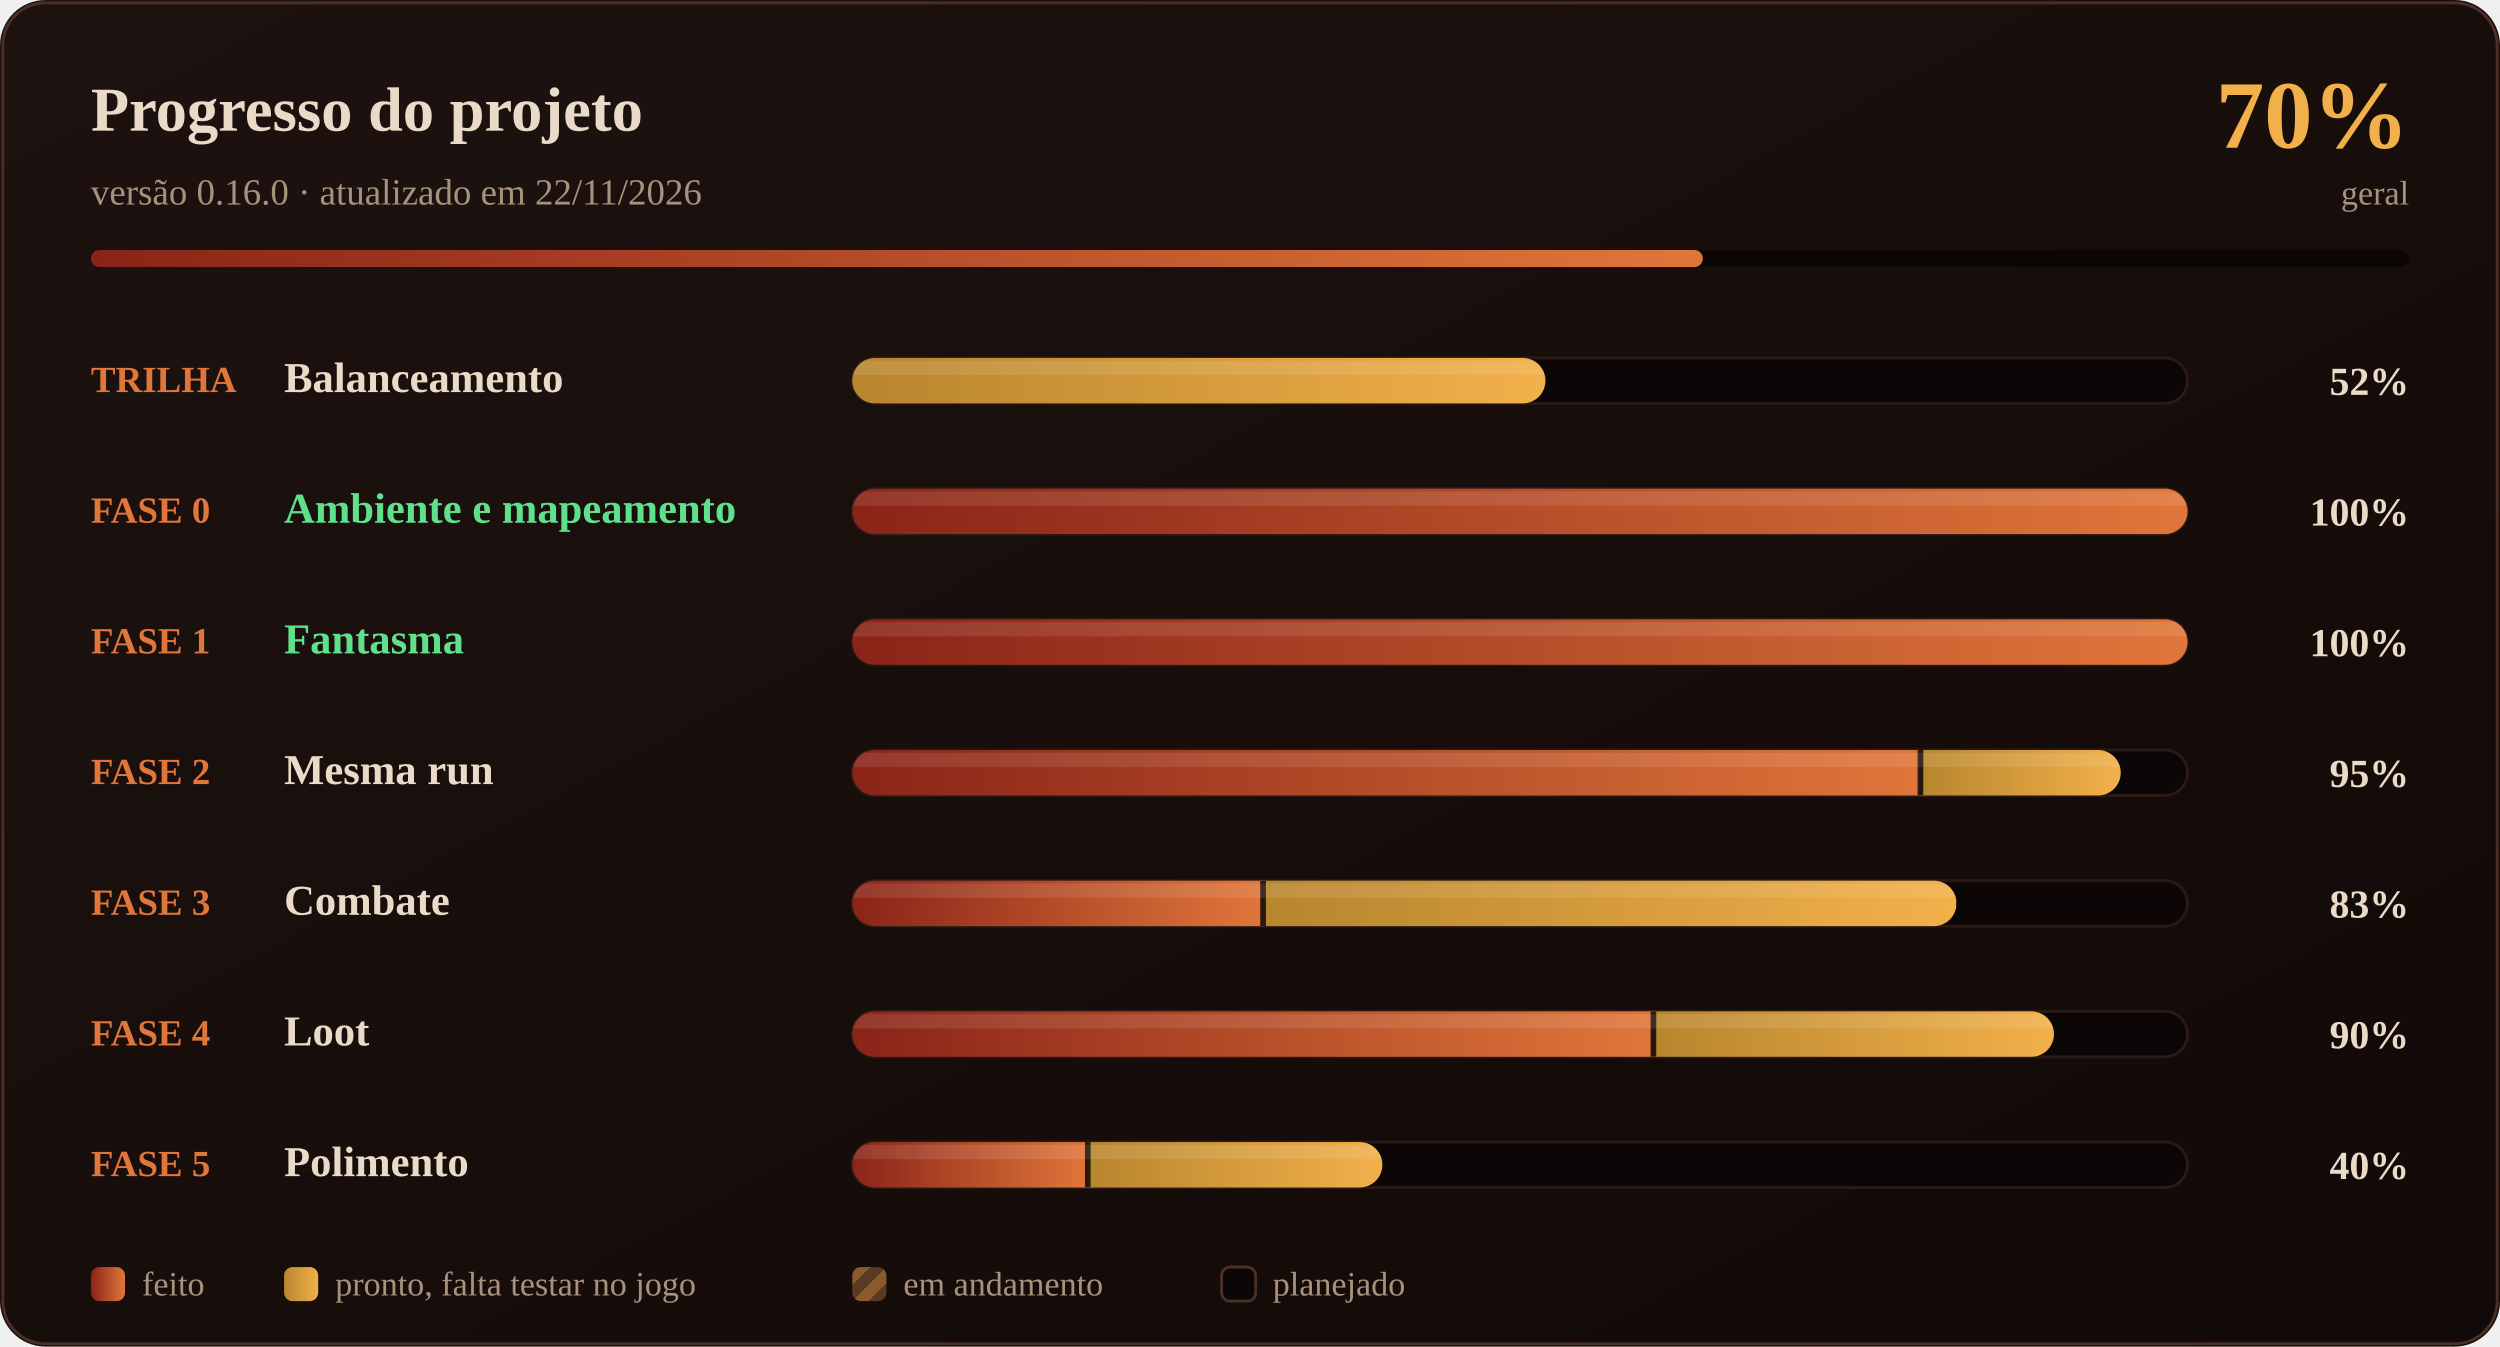
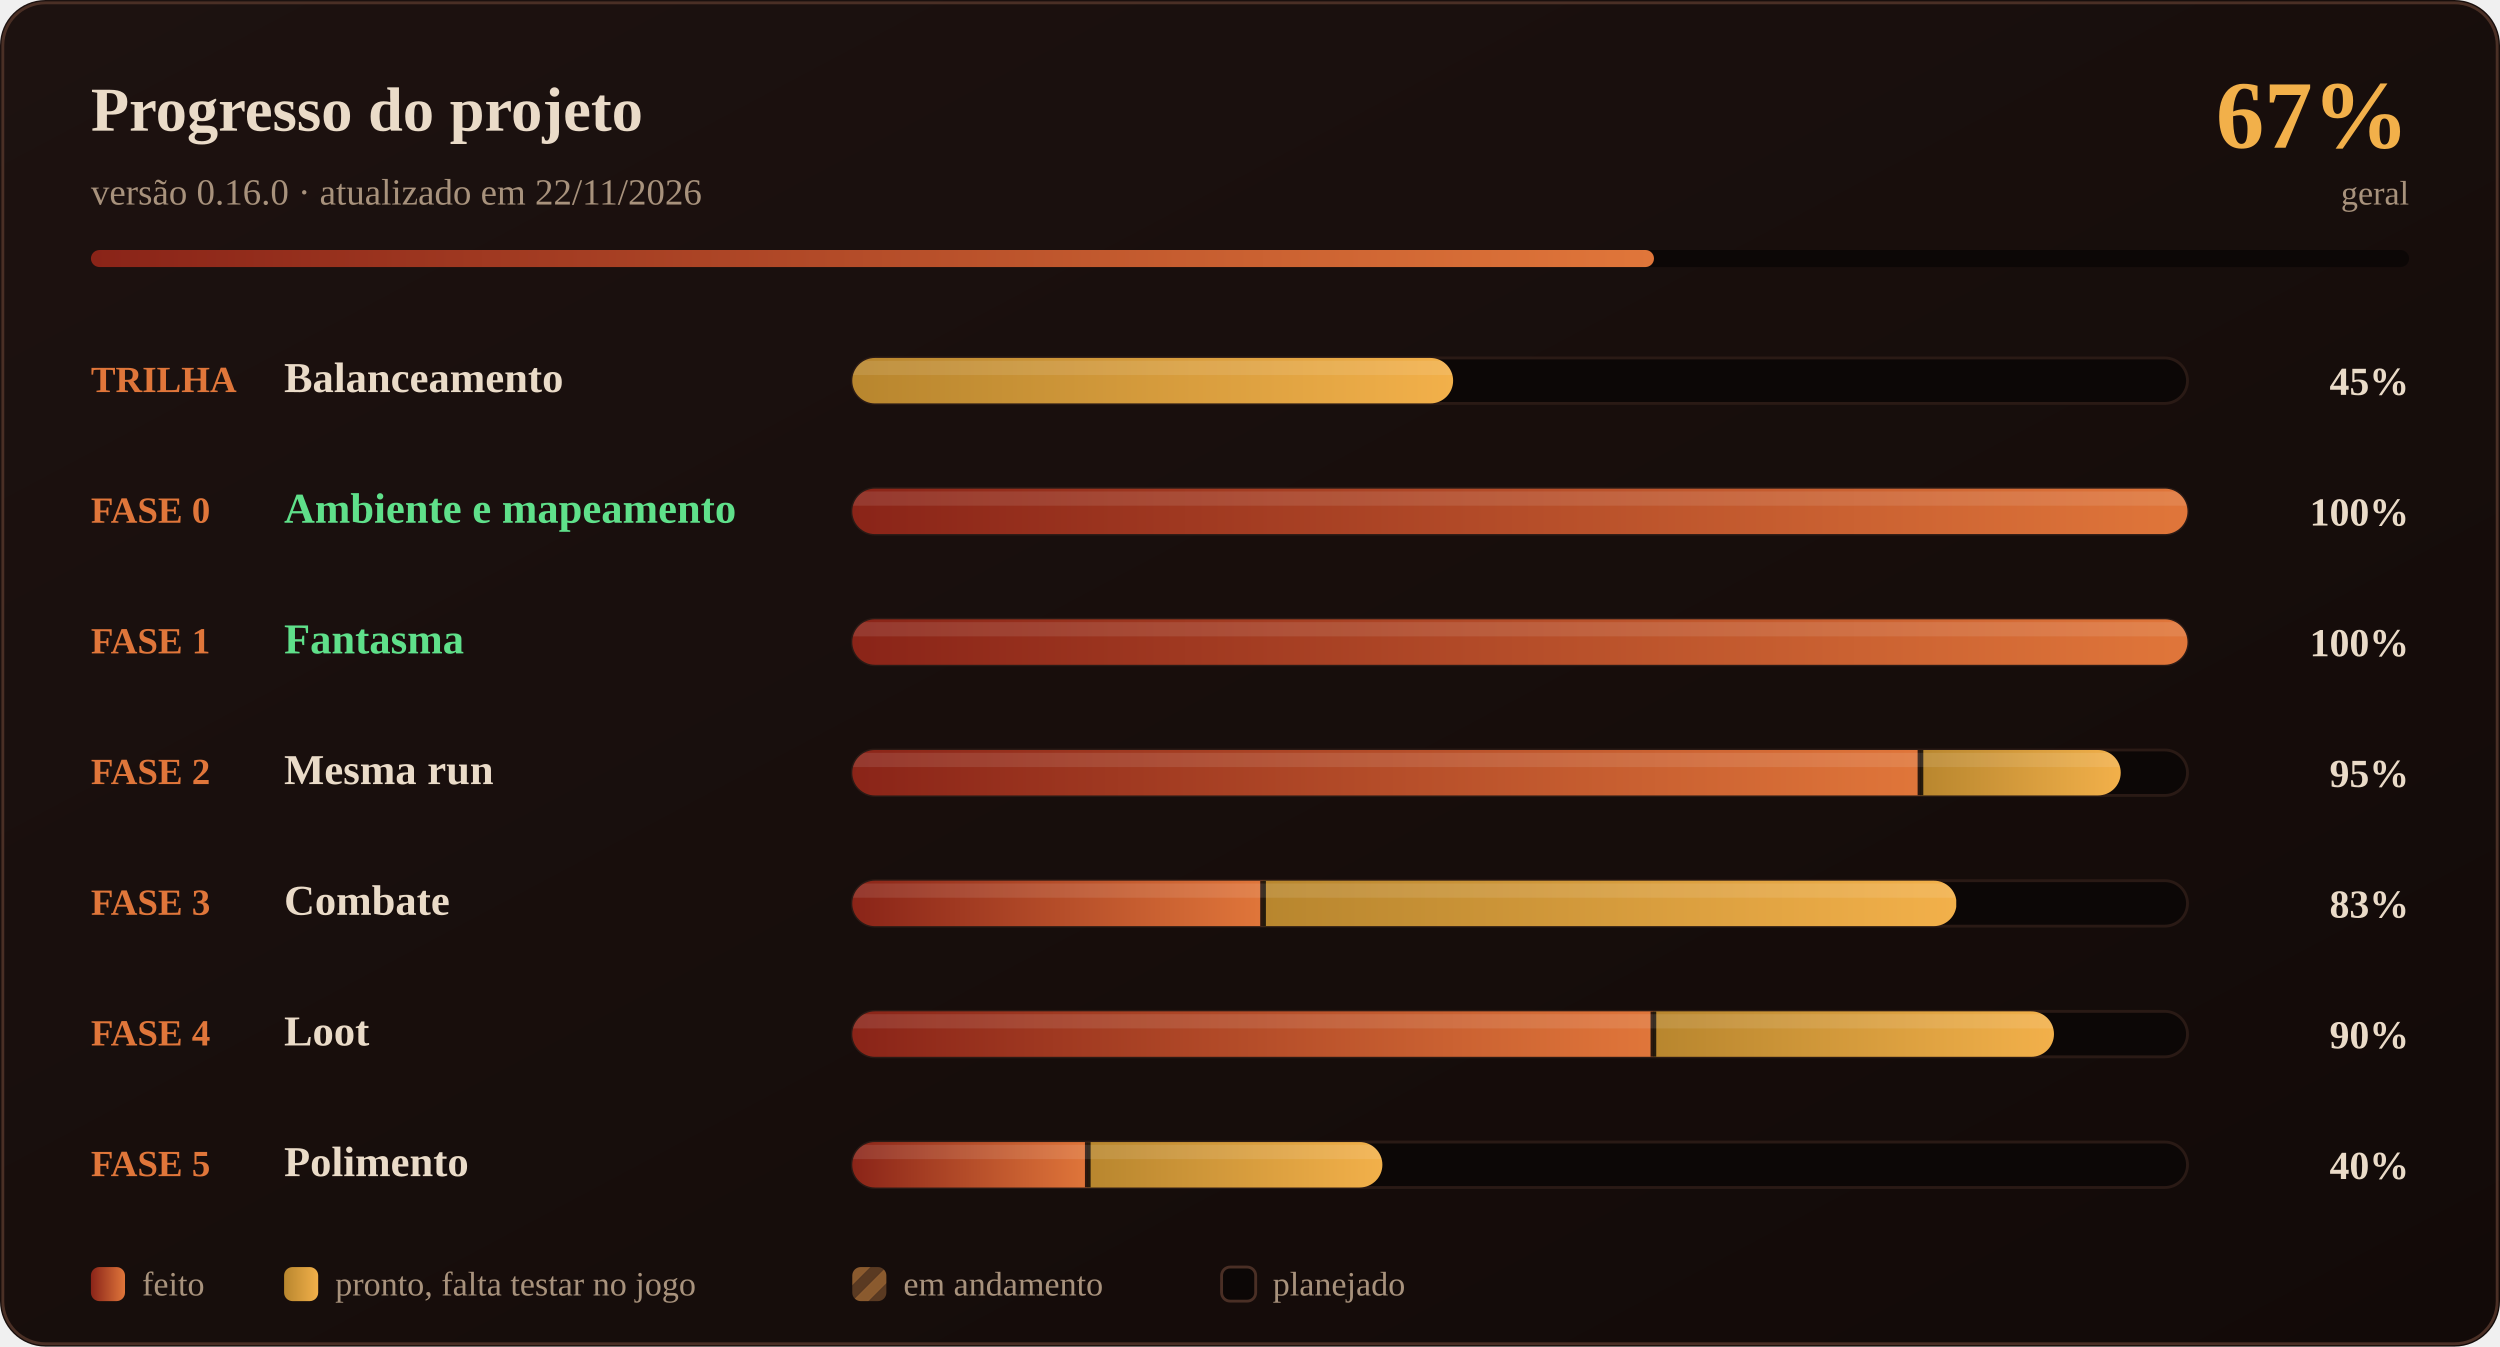
<svg xmlns="http://www.w3.org/2000/svg" width="880" height="474" viewBox="0 0 880 474" font-family="Georgia, 'Times New Roman', serif">
  <defs>
    <linearGradient id="fundo" x1="0" y1="0" x2="1" y2="1">
      <stop offset="0" stop-color="#1d1210" />
      <stop offset="1" stop-color="#120a08" />
    </linearGradient>
    <linearGradient id="fogo" x1="0" y1="0" x2="1" y2="0">
      <stop offset="0" stop-color="#8a2418" />
      <stop offset="1" stop-color="#e0763a" />
    </linearGradient>
    <linearGradient id="teste" x1="0" y1="0" x2="1" y2="0">
      <stop offset="0" stop-color="#b8862e" />
      <stop offset="1" stop-color="#f2b04a" />
    </linearGradient>
    <pattern id="andamento" width="8" height="8" patternUnits="userSpaceOnUse" patternTransform="rotate(45)">
      <rect width="8" height="8" fill="#5a3a22" />
      <rect width="4" height="8" fill="#8a5a2e" />
    </pattern>
  </defs>
  <rect width="880" height="474" rx="16" fill="url(#fundo)" />
  <rect x="1" y="1" width="878" height="472" rx="15" fill="none" stroke="#4a2f25" />
  <text x="32" y="46" fill="#eadbc8" font-size="22" font-weight="700">Progresso do projeto</text>
  <text x="32" y="72" fill="#a8927c" font-size="13">versão 0.16.0 · atualizado em 22/11/2026</text>
-   <text x="848" y="52" fill="#f2b04a" font-size="34" font-weight="800" text-anchor="end">70%</text>
+   <text x="848" y="52" fill="#f2b04a" font-size="34" font-weight="800" text-anchor="end">67%</text>
  <text x="848" y="72" fill="#a8927c" font-size="12" text-anchor="end">geral</text>
  <rect x="32" y="88" width="816" height="6" rx="3" fill="#0c0706" />
-   <rect x="32" y="88" width="567.4" height="6" rx="3" fill="url(#fogo)" />
+   <rect x="32" y="88" width="550.2" height="6" rx="3" fill="url(#fogo)" />
  <text x="32" y="138" fill="#e0763a" font-size="13" font-weight="700">TRILHA</text>
  <text x="100" y="138" fill="#eadbc8" font-size="15" font-weight="600">Balanceamento</text>
  <rect x="300" y="126" width="470" height="16" rx="8" fill="#0c0706" stroke="#2a1a15" />
  <clipPath id="barra0">
-     <rect x="300" y="126" width="244.0" height="16" rx="8" />
+     <rect x="300" y="126" width="211.5" height="16" rx="8" />
  </clipPath>
  <g clip-path="url(#barra0)">
-     <rect x="300.0" y="126" width="244.0" height="16" fill="url(#teste)" />
-     <rect x="300" y="127" width="244.0" height="5" fill="#fff" opacity="0.10" />
+     <rect x="300.0" y="126" width="211.5" height="16" fill="url(#teste)" />
+     <rect x="300" y="127" width="211.5" height="5" fill="#fff" opacity="0.10" />
  </g>
-   <text x="848" y="139" fill="#eadbc8" font-size="14" font-weight="700" text-anchor="end">52%</text>
+   <text x="848" y="139" fill="#eadbc8" font-size="14" font-weight="700" text-anchor="end">45%</text>
  <text x="32" y="184" fill="#e0763a" font-size="13" font-weight="700">FASE 0</text>
  <text x="100" y="184" fill="#5fe08a" font-size="15" font-weight="600">Ambiente e mapeamento</text>
  <rect x="300" y="172" width="470" height="16" rx="8" fill="#0c0706" stroke="#2a1a15" />
  <clipPath id="barra1">
    <rect x="300" y="172" width="470.0" height="16" rx="8" />
  </clipPath>
  <g clip-path="url(#barra1)">
    <rect x="300.0" y="172" width="470.0" height="16" fill="url(#fogo)" />
    <rect x="300" y="173" width="470.0" height="5" fill="#fff" opacity="0.10" />
  </g>
  <text x="848" y="185" fill="#eadbc8" font-size="14" font-weight="700" text-anchor="end">100%</text>
  <text x="32" y="230" fill="#e0763a" font-size="13" font-weight="700">FASE 1</text>
  <text x="100" y="230" fill="#5fe08a" font-size="15" font-weight="600">Fantasma</text>
  <rect x="300" y="218" width="470" height="16" rx="8" fill="#0c0706" stroke="#2a1a15" />
  <clipPath id="barra2">
    <rect x="300" y="218" width="470.0" height="16" rx="8" />
  </clipPath>
  <g clip-path="url(#barra2)">
    <rect x="300.0" y="218" width="470.0" height="16" fill="url(#fogo)" />
    <rect x="300" y="219" width="470.0" height="5" fill="#fff" opacity="0.10" />
  </g>
  <text x="848" y="231" fill="#eadbc8" font-size="14" font-weight="700" text-anchor="end">100%</text>
  <text x="32" y="276" fill="#e0763a" font-size="13" font-weight="700">FASE 2</text>
  <text x="100" y="276" fill="#eadbc8" font-size="15" font-weight="600">Mesma run</text>
  <rect x="300" y="264" width="470" height="16" rx="8" fill="#0c0706" stroke="#2a1a15" />
  <clipPath id="barra3">
    <rect x="300" y="264" width="446.5" height="16" rx="8" />
  </clipPath>
  <g clip-path="url(#barra3)">
    <rect x="300.0" y="264" width="376.0" height="16" fill="url(#fogo)" />
    <rect x="676.0" y="264" width="70.5" height="16" fill="url(#teste)" />
    <rect x="675.0" y="264" width="2" height="16" fill="#0c0706" opacity="0.85" />
    <rect x="300" y="265" width="446.5" height="5" fill="#fff" opacity="0.10" />
  </g>
  <text x="848" y="277" fill="#eadbc8" font-size="14" font-weight="700" text-anchor="end">95%</text>
  <text x="32" y="322" fill="#e0763a" font-size="13" font-weight="700">FASE 3</text>
  <text x="100" y="322" fill="#eadbc8" font-size="15" font-weight="600">Combate</text>
  <rect x="300" y="310" width="470" height="16" rx="8" fill="#0c0706" stroke="#2a1a15" />
  <clipPath id="barra4">
    <rect x="300" y="310" width="388.7" height="16" rx="8" />
  </clipPath>
  <g clip-path="url(#barra4)">
    <rect x="300.0" y="310" width="144.6" height="16" fill="url(#fogo)" />
    <rect x="444.6" y="310" width="244.0" height="16" fill="url(#teste)" />
    <rect x="443.6" y="310" width="2" height="16" fill="#0c0706" opacity="0.85" />
    <rect x="300" y="311" width="388.7" height="5" fill="#fff" opacity="0.10" />
  </g>
  <text x="848" y="323" fill="#eadbc8" font-size="14" font-weight="700" text-anchor="end">83%</text>
  <text x="32" y="368" fill="#e0763a" font-size="13" font-weight="700">FASE 4</text>
  <text x="100" y="368" fill="#eadbc8" font-size="15" font-weight="600">Loot</text>
  <rect x="300" y="356" width="470" height="16" rx="8" fill="#0c0706" stroke="#2a1a15" />
  <clipPath id="barra5">
    <rect x="300" y="356" width="423.0" height="16" rx="8" />
  </clipPath>
  <g clip-path="url(#barra5)">
    <rect x="300.0" y="356" width="282.0" height="16" fill="url(#fogo)" />
    <rect x="582.0" y="356" width="141.0" height="16" fill="url(#teste)" />
    <rect x="581.0" y="356" width="2" height="16" fill="#0c0706" opacity="0.85" />
    <rect x="300" y="357" width="423.0" height="5" fill="#fff" opacity="0.10" />
  </g>
  <text x="848" y="369" fill="#eadbc8" font-size="14" font-weight="700" text-anchor="end">90%</text>
  <text x="32" y="414" fill="#e0763a" font-size="13" font-weight="700">FASE 5</text>
  <text x="100" y="414" fill="#eadbc8" font-size="15" font-weight="600">Polimento</text>
  <rect x="300" y="402" width="470" height="16" rx="8" fill="#0c0706" stroke="#2a1a15" />
  <clipPath id="barra6">
    <rect x="300" y="402" width="186.6" height="16" rx="8" />
  </clipPath>
  <g clip-path="url(#barra6)">
    <rect x="300.0" y="402" width="82.9" height="16" fill="url(#fogo)" />
    <rect x="382.9" y="402" width="103.7" height="16" fill="url(#teste)" />
    <rect x="381.9" y="402" width="2" height="16" fill="#0c0706" opacity="0.85" />
    <rect x="300" y="403" width="186.6" height="5" fill="#fff" opacity="0.10" />
  </g>
  <text x="848" y="415" fill="#eadbc8" font-size="14" font-weight="700" text-anchor="end">40%</text>
  <rect x="32" y="446" width="12" height="12" rx="3" fill="url(#fogo)" />
  <text x="50" y="456" fill="#a8927c" font-size="12">feito</text>
  <rect x="100" y="446" width="12" height="12" rx="3" fill="url(#teste)" />
  <text x="118" y="456" fill="#a8927c" font-size="12">pronto, falta testar no jogo</text>
  <rect x="300" y="446" width="12" height="12" rx="3" fill="url(#andamento)" />
  <text x="318" y="456" fill="#a8927c" font-size="12">em andamento</text>
  <rect x="430" y="446" width="12" height="12" rx="3" fill="#0c0706" stroke="#4a2f25" />
  <text x="448" y="456" fill="#a8927c" font-size="12">planejado</text>
</svg>
